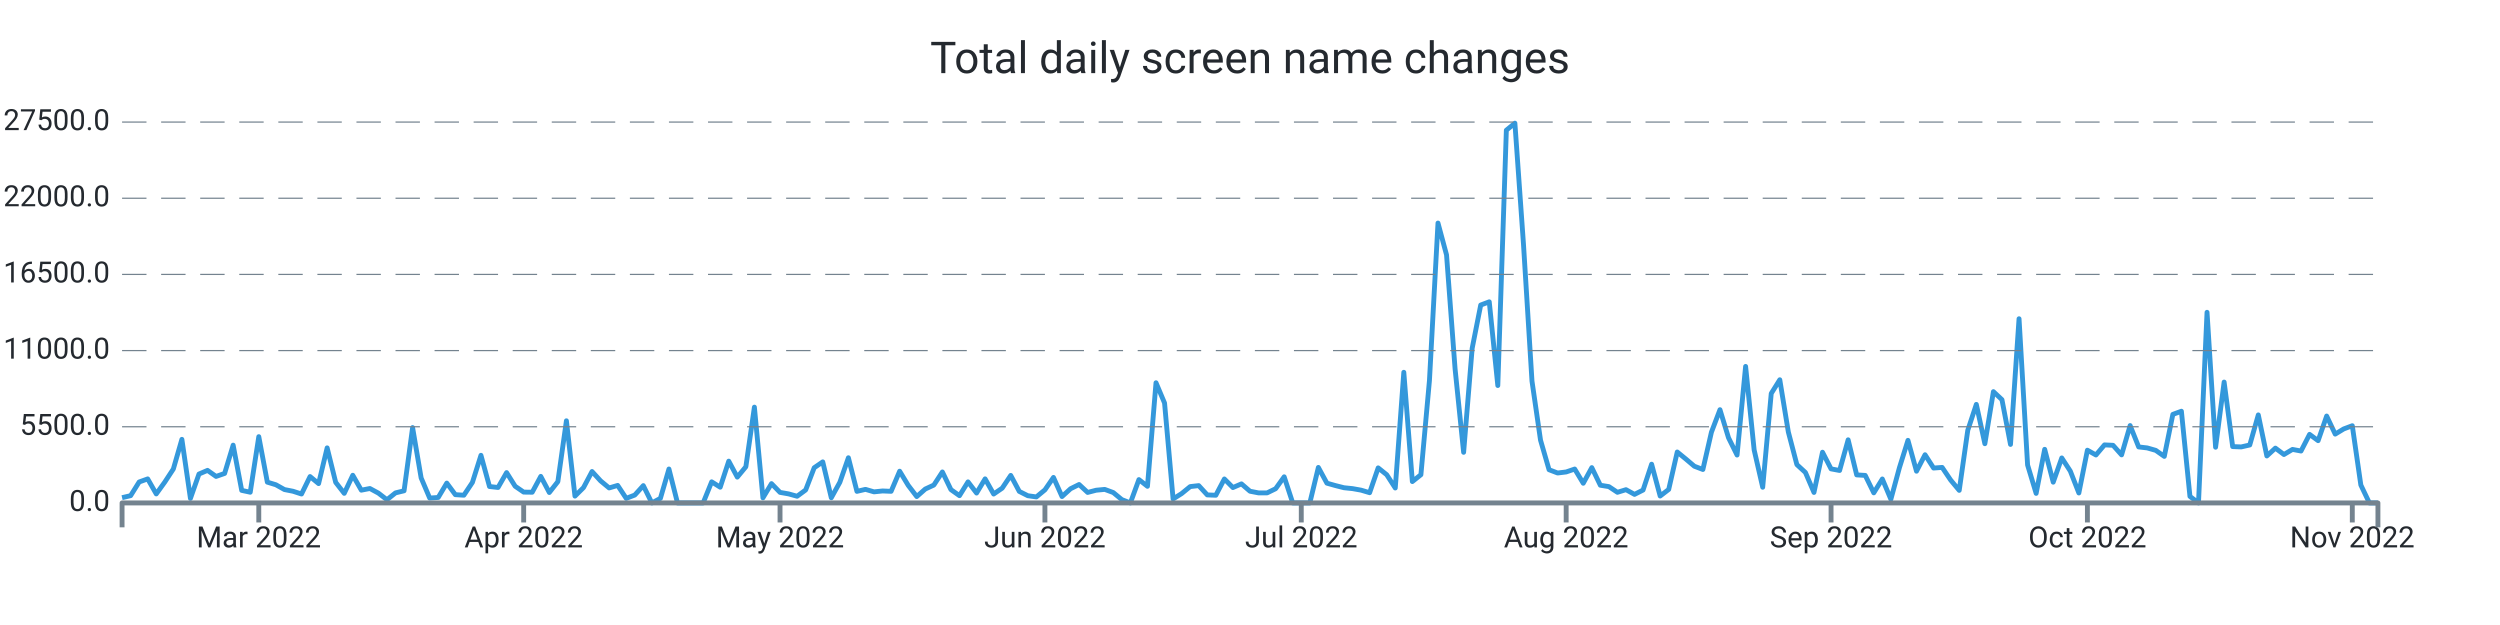
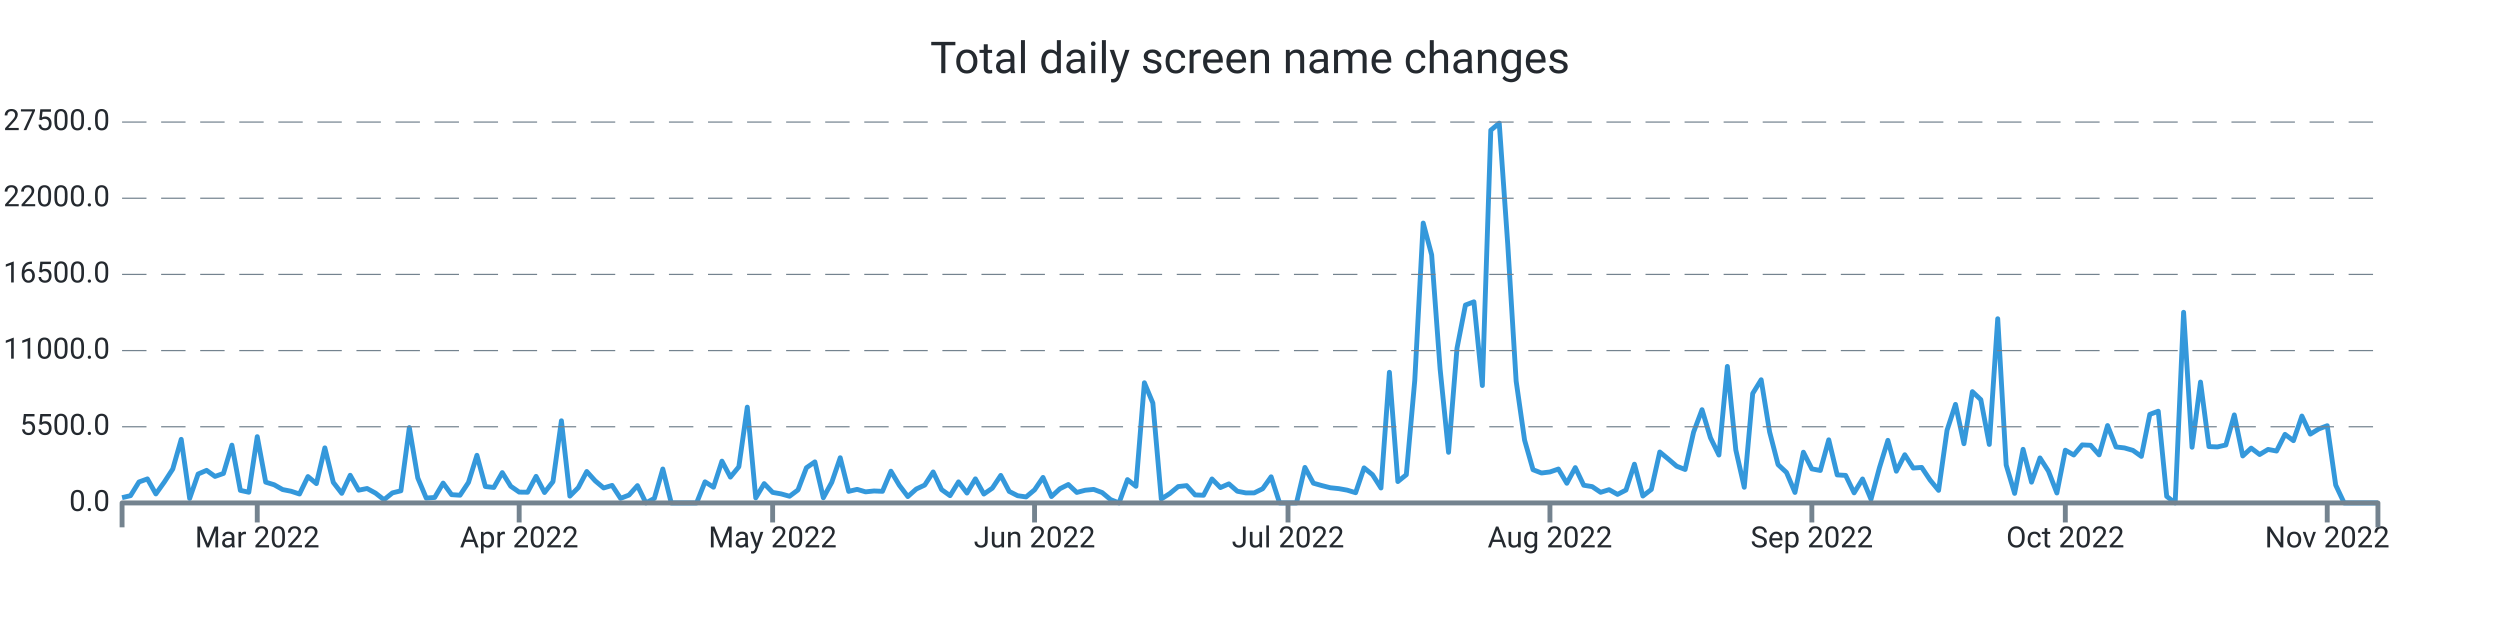
<svg xmlns="http://www.w3.org/2000/svg" width="1024.0" height="256.0" viewBox="0 0 1024.0 256.0" preserveAspectRatio="xMidYMid meet">
-   <path stroke="#3498db" stroke-linejoin="round" d="M 50.0 203.844 L 50 203.844L 53.5 203.027L 57 197.417L 60.5 196.158L 64 202.307L 67.5 197.451L 71 192.102L 74.5 179.957L 78 204.145L 81.5 194.167L 85 192.663L 88.5 195.142L 92 193.923L 95.5 182.333L 99 200.861L 102.5 201.615L 106 178.856L 109.5 197.491L 113 198.557L 116.5 200.52L 120 201.212L 123.5 202.347L 127 195.199L 130.5 198.081L 134 183.445L 137.5 197.576L 141 202.074L 144.5 194.666L 148 200.775L 151.5 200.089L 155 201.984L 158.5 204.69L 162 201.882L 165.5 201.031L 169 175.135L 172.5 195.766L 176 204.003L 179.5 203.759L 183 197.877L 186.5 202.613L 190 202.84L 193.5 197.593L 197 186.497L 200.5 199.278L 204 199.669L 207.5 193.571L 211 199.164L 214.5 201.564L 218 201.615L 221.5 195.125L 225 201.734L 228.5 197.275L 232 172.355L 235.5 203.203L 239 199.726L 242.5 193.129L 246 196.958L 249.5 199.862L 253 198.824L 256.5 204.128L 260 202.778L 263.5 198.909L 267 206L 270.5 204.128L 274 192.107L 277.5 206L 281 206L 284.5 206L 288 206L 291.5 197.355L 295 199.561L 298.5 188.885L 302 195.426L 305.5 191.189L 309 166.767L 312.5 203.918L 316 198.092L 319.5 201.683L 323 202.296L 326.5 203.266L 330 200.685L 333.5 191.586L 337 189.186L 340.5 203.884L 344 197.542L 347.5 187.496L 351 201.258L 354.5 200.441L 358 201.462L 361.5 201.099L 365 201.241L 368.5 193.004L 372 198.796L 375.5 203.391L 379 200.305L 382.5 198.682L 386 193.31L 389.5 200.549L 393 203.027L 396.5 197.377L 400 201.955L 403.5 196.141L 407 202.358L 410.5 199.947L 414 194.728L 417.5 201.28L 421 203.05L 424.5 203.538L 428 200.645L 431.5 195.557L 435 203.385L 438.5 200.191L 442 198.45L 445.5 201.7L 449 200.792L 452.5 200.458L 456 201.751L 459.5 204.644L 463 206L 466.5 196.441L 470 199.187L 473.5 156.778L 477 165.077L 480.5 204.378L 484 202.165L 487.5 199.306L 491 198.909L 494.5 202.715L 498 202.852L 501.5 196.186L 505 199.703L 508.5 198.194L 512 201.212L 515.5 201.887L 519 201.887L 522.5 200.18L 526 195.296L 529.5 206L 533 206L 536.5 206L 540 191.461L 543.5 197.905L 547 198.892L 550.5 199.777L 554 200.14L 557.5 200.764L 561 201.808L 564.5 191.648L 568 194.45L 571.5 199.885L 575 152.495L 578.5 197.247L 582 194.445L 585.5 155.864L 589 91.366L 592.5 104.39L 596 151.105L 599.5 185.266L 603 142.67L 606.5 124.948L 610 123.626L 613.5 157.907L 617 53.33L 620.5 50.454L 624 99.773L 627.5 156.097L 631 180.297L 634.5 192.402L 638 193.741L 641.5 193.316L 645 192.119L 648.5 197.945L 652 191.54L 655.5 198.756L 659 199.318L 662.5 201.649L 666 200.571L 669.5 202.5L 673 200.724L 676.5 190.133L 680 203.169L 683.5 200.475L 687 185.136L 690.5 187.995L 694 190.962L 697.5 192.3L 701 177.024L 704.5 167.811L 708 179.315L 711.5 186.384L 715 150.09L 718.5 184.296L 722 199.578L 725.5 161.168L 729 155.552L 732.5 176.933L 736 190.304L 739.5 193.526L 743 201.706L 746.5 185.226L 750 192.051L 753.5 192.709L 757 180.149L 760.5 194.518L 764 194.723L 767.5 201.865L 771 196.192L 774.5 204.502L 778 191.574L 781.5 180.365L 785 193.009L 788.5 186.259L 792 191.716L 795.5 191.455L 799 196.646L 802.5 200.849L 806 176.241L 809.5 165.639L 813 181.743L 816.5 160.42L 820 163.704L 823.5 182.033L 827 130.564L 830.5 190.468L 834 202.086L 837.5 184.041L 841 197.497L 844.5 187.569L 848 192.964L 851.5 201.921L 855 184.398L 858.5 186.361L 862 182.231L 865.5 182.396L 869 186.316L 872.5 174.306L 876 183.065L 879.5 183.468L 883 184.472L 886.5 186.934L 890 169.729L 893.5 168.441L 897 203.317L 900.5 206L 904 127.921L 907.5 183.184L 911 156.5L 914.5 182.918L 918 183.059L 921.5 182.265L 925 169.944L 928.5 186.758L 932 183.553L 935.5 186.168L 939 184.081L 942.5 184.739L 946 177.92L 949.5 180.501L 953 170.415L 956.5 177.807L 960 175.685L 963.5 174.375L 967 198.665L 970.5 206L 974 206" stroke-width="2.0" fill="none" />
+   <path stroke="#3498db" stroke-linejoin="round" d="M 50.0 203.844 L 50 203.844L 53.461 203.027L 56.921 197.417L 60.382 196.158L 63.843 202.307L 67.303 197.451L 70.764 192.102L 74.225 179.957L 77.685 204.145L 81.146 194.167L 84.607 192.663L 88.067 195.142L 91.528 193.923L 94.989 182.333L 98.449 200.861L 101.91 201.615L 105.371 178.856L 108.831 197.491L 112.292 198.557L 115.753 200.52L 119.213 201.212L 122.674 202.347L 126.135 195.199L 129.596 198.081L 133.056 183.445L 136.517 197.576L 139.978 202.074L 143.438 194.666L 146.899 200.775L 150.36 200.089L 153.82 201.984L 157.281 204.69L 160.742 201.882L 164.202 201.031L 167.663 175.135L 171.124 195.766L 174.584 204.003L 178.045 203.759L 181.506 197.877L 184.966 202.613L 188.427 202.84L 191.888 197.593L 195.348 186.497L 198.809 199.278L 202.27 199.669L 205.73 193.571L 209.191 199.164L 212.652 201.564L 216.112 201.615L 219.573 195.125L 223.034 201.734L 226.494 197.275L 229.955 172.355L 233.416 203.203L 236.876 199.726L 240.337 193.129L 243.798 196.958L 247.258 199.862L 250.719 198.824L 254.18 204.128L 257.64 202.778L 261.101 198.909L 264.562 206L 268.022 204.128L 271.483 192.107L 274.944 206L 278.404 206L 281.865 206L 285.326 206L 288.787 197.355L 292.247 199.561L 295.708 188.885L 299.169 195.426L 302.629 191.189L 306.09 166.767L 309.551 203.918L 313.011 198.092L 316.472 201.683L 319.933 202.296L 323.393 203.266L 326.854 200.685L 330.315 191.586L 333.775 189.186L 337.236 203.884L 340.697 197.542L 344.157 187.496L 347.618 201.258L 351.079 200.441L 354.539 201.462L 358 201.099L 361.461 201.241L 364.921 193.004L 368.382 198.796L 371.843 203.391L 375.303 200.305L 378.764 198.682L 382.225 193.31L 385.685 200.549L 389.146 203.027L 392.607 197.377L 396.067 201.955L 399.528 196.141L 402.989 202.358L 406.449 199.947L 409.91 194.728L 413.371 201.28L 416.831 203.05L 420.292 203.538L 423.753 200.645L 427.213 195.557L 430.674 203.385L 434.135 200.191L 437.596 198.45L 441.056 201.7L 444.517 200.792L 447.978 200.458L 451.438 201.751L 454.899 204.644L 458.36 206L 461.82 196.441L 465.281 199.187L 468.742 156.778L 472.202 165.077L 475.663 204.378L 479.124 202.165L 482.584 199.306L 486.045 198.909L 489.506 202.715L 492.966 202.852L 496.427 196.186L 499.888 199.703L 503.348 198.194L 506.809 201.212L 510.27 201.887L 513.73 201.887L 517.191 200.18L 520.652 195.296L 524.112 206L 527.573 206L 531.034 206L 534.494 191.461L 537.955 197.905L 541.416 198.892L 544.876 199.777L 548.337 200.14L 551.798 200.764L 555.258 201.808L 558.719 191.648L 562.18 194.45L 565.64 199.885L 569.101 152.495L 572.562 197.247L 576.022 194.445L 579.483 155.864L 582.944 91.366L 586.404 104.39L 589.865 151.105L 593.326 185.266L 596.787 142.67L 600.247 124.948L 603.708 123.626L 607.169 157.907L 610.629 53.33L 614.09 50.454L 617.551 99.773L 621.011 156.097L 624.472 180.297L 627.933 192.402L 631.393 193.741L 634.854 193.316L 638.315 192.119L 641.775 197.945L 645.236 191.54L 648.697 198.756L 652.157 199.318L 655.618 201.649L 659.079 200.571L 662.539 202.5L 666 200.724L 669.461 190.133L 672.921 203.169L 676.382 200.475L 679.843 185.136L 683.303 187.995L 686.764 190.962L 690.225 192.3L 693.685 177.024L 697.146 167.811L 700.607 179.315L 704.067 186.384L 707.528 150.09L 710.989 184.296L 714.449 199.578L 717.91 161.168L 721.371 155.552L 724.831 176.933L 728.292 190.304L 731.753 193.526L 735.213 201.706L 738.674 185.226L 742.135 192.051L 745.596 192.709L 749.056 180.149L 752.517 194.518L 755.978 194.723L 759.438 201.865L 762.899 196.192L 766.36 204.502L 769.82 191.574L 773.281 180.365L 776.742 193.009L 780.202 186.259L 783.663 191.716L 787.124 191.455L 790.584 196.646L 794.045 200.849L 797.506 176.241L 800.966 165.639L 804.427 181.743L 807.888 160.42L 811.348 163.704L 814.809 182.033L 818.27 130.564L 821.73 190.468L 825.191 202.086L 828.652 184.041L 832.112 197.497L 835.573 187.569L 839.034 192.964L 842.494 201.921L 845.955 184.398L 849.416 186.361L 852.876 182.231L 856.337 182.396L 859.798 186.316L 863.258 174.306L 866.719 183.065L 870.18 183.468L 873.64 184.472L 877.101 186.934L 880.562 169.729L 884.022 168.441L 887.483 203.317L 890.944 206L 894.404 127.921L 897.865 183.184L 901.326 156.5L 904.787 182.918L 908.247 183.059L 911.708 182.265L 915.169 169.944L 918.629 186.758L 922.09 183.553L 925.551 186.168L 929.011 184.081L 932.472 184.739L 935.933 177.92L 939.393 180.501L 942.854 170.415L 946.315 177.807L 949.775 175.685L 953.236 174.375L 956.697 198.665L 960.157 206L 963.618 206L 967.079 206L 970.539 206L 974 206" stroke-width="2.0" fill="none" />
  <text x="45.0" font-family="-apple-system, system-ui, BlinkMacSystemFont, Roboto" y="50.0" dominant-baseline="middle" text-anchor="end" font-size="12" fill="#24292f">27500.0</text>
  <path stroke="#74838f" stroke-dasharray="10 6" stroke-width="0.5" d="M 50.0 50.0 L 974.0 50.0" />
  <text x="45.0" font-family="-apple-system, system-ui, BlinkMacSystemFont, Roboto" y="81.2" dominant-baseline="middle" text-anchor="end" font-size="12" fill="#24292f">22000.0</text>
  <path stroke="#74838f" stroke-dasharray="10 6" stroke-width="0.5" d="M 50.0 81.2 L 974.0 81.2" />
  <text x="45.0" font-family="-apple-system, system-ui, BlinkMacSystemFont, Roboto" y="112.4" dominant-baseline="middle" text-anchor="end" font-size="12" fill="#24292f">16500.0</text>
  <path stroke="#74838f" stroke-dasharray="10 6" stroke-width="0.5" d="M 50.0 112.4 L 974.0 112.4" />
  <text x="45.0" font-family="-apple-system, system-ui, BlinkMacSystemFont, Roboto" y="143.6" dominant-baseline="middle" text-anchor="end" font-size="12" fill="#24292f">11000.0</text>
  <path stroke="#74838f" stroke-dasharray="10 6" stroke-width="0.5" d="M 50.0 143.6 L 974.0 143.6" />
  <text x="45.0" font-family="-apple-system, system-ui, BlinkMacSystemFont, Roboto" y="174.8" dominant-baseline="middle" text-anchor="end" font-size="12" fill="#24292f">5500.0</text>
  <path stroke="#74838f" stroke-dasharray="10 6" stroke-width="0.5" d="M 50.0 174.8 L 974.0 174.8" />
  <text x="45.0" font-family="-apple-system, system-ui, BlinkMacSystemFont, Roboto" y="206.0" dominant-baseline="middle" text-anchor="end" font-size="12" fill="#24292f">0.0</text>
-   <path stroke="#74838f" stroke-width="2.0" d="M 106.0 206.0 L 106.0 214.0" />
-   <text x="106.0" font-family="-apple-system, system-ui, BlinkMacSystemFont, Roboto" y="216.0" dominant-baseline="hanging" text-anchor="middle" font-size="12" fill="#24292f">Mar 2022</text>
-   <path stroke="#74838f" stroke-width="2.0" d="M 214.5 206.0 L 214.5 214.0" />
-   <text x="214.5" font-family="-apple-system, system-ui, BlinkMacSystemFont, Roboto" y="216.0" dominant-baseline="hanging" text-anchor="middle" font-size="12" fill="#24292f">Apr 2022</text>
-   <path stroke="#74838f" stroke-width="2.0" d="M 319.5 206.0 L 319.5 214.0" />
-   <text x="319.5" font-family="-apple-system, system-ui, BlinkMacSystemFont, Roboto" y="216.0" dominant-baseline="hanging" text-anchor="middle" font-size="12" fill="#24292f">May 2022</text>
-   <path stroke="#74838f" stroke-width="2.0" d="M 428.0 206.0 L 428.0 214.0" />
-   <text x="428.0" font-family="-apple-system, system-ui, BlinkMacSystemFont, Roboto" y="216.0" dominant-baseline="hanging" text-anchor="middle" font-size="12" fill="#24292f">Jun 2022</text>
-   <path stroke="#74838f" stroke-width="2.0" d="M 533.0 206.0 L 533.0 214.0" />
-   <text x="533.0" font-family="-apple-system, system-ui, BlinkMacSystemFont, Roboto" y="216.0" dominant-baseline="hanging" text-anchor="middle" font-size="12" fill="#24292f">Jul 2022</text>
-   <path stroke="#74838f" stroke-width="2.0" d="M 641.5 206.0 L 641.5 214.0" />
-   <text x="641.5" font-family="-apple-system, system-ui, BlinkMacSystemFont, Roboto" y="216.0" dominant-baseline="hanging" text-anchor="middle" font-size="12" fill="#24292f">Aug 2022</text>
-   <path stroke="#74838f" stroke-width="2.0" d="M 750.0 206.0 L 750.0 214.0" />
-   <text x="750.0" font-family="-apple-system, system-ui, BlinkMacSystemFont, Roboto" y="216.0" dominant-baseline="hanging" text-anchor="middle" font-size="12" fill="#24292f">Sep 2022</text>
-   <path stroke="#74838f" stroke-width="2.0" d="M 855.0 206.0 L 855.0 214.0" />
-   <text x="855.0" font-family="-apple-system, system-ui, BlinkMacSystemFont, Roboto" y="216.0" dominant-baseline="hanging" text-anchor="middle" font-size="12" fill="#24292f">Oct 2022</text>
-   <path stroke="#74838f" stroke-width="2.0" d="M 963.5 206.0 L 963.5 214.0" />
-   <text x="963.5" font-family="-apple-system, system-ui, BlinkMacSystemFont, Roboto" y="216.0" dominant-baseline="hanging" text-anchor="middle" font-size="12" fill="#24292f">Nov 2022</text>
+   <path stroke="#74838f" stroke-width="2.0" d="M 105.371 206.0 L 105.371 214.0" />
+   <text x="105.371" font-family="-apple-system, system-ui, BlinkMacSystemFont, Roboto" y="216.0" dominant-baseline="hanging" text-anchor="middle" font-size="12" fill="#24292f">Mar 2022</text>
+   <path stroke="#74838f" stroke-width="2.0" d="M 212.652 206.0 L 212.652 214.0" />
+   <text x="212.652" font-family="-apple-system, system-ui, BlinkMacSystemFont, Roboto" y="216.0" dominant-baseline="hanging" text-anchor="middle" font-size="12" fill="#24292f">Apr 2022</text>
+   <path stroke="#74838f" stroke-width="2.0" d="M 316.472 206.0 L 316.472 214.0" />
+   <text x="316.472" font-family="-apple-system, system-ui, BlinkMacSystemFont, Roboto" y="216.0" dominant-baseline="hanging" text-anchor="middle" font-size="12" fill="#24292f">May 2022</text>
+   <path stroke="#74838f" stroke-width="2.0" d="M 423.753 206.0 L 423.753 214.0" />
+   <text x="423.753" font-family="-apple-system, system-ui, BlinkMacSystemFont, Roboto" y="216.0" dominant-baseline="hanging" text-anchor="middle" font-size="12" fill="#24292f">Jun 2022</text>
+   <path stroke="#74838f" stroke-width="2.0" d="M 527.573 206.0 L 527.573 214.0" />
+   <text x="527.573" font-family="-apple-system, system-ui, BlinkMacSystemFont, Roboto" y="216.0" dominant-baseline="hanging" text-anchor="middle" font-size="12" fill="#24292f">Jul 2022</text>
+   <path stroke="#74838f" stroke-width="2.0" d="M 634.854 206.0 L 634.854 214.0" />
+   <text x="634.854" font-family="-apple-system, system-ui, BlinkMacSystemFont, Roboto" y="216.0" dominant-baseline="hanging" text-anchor="middle" font-size="12" fill="#24292f">Aug 2022</text>
+   <path stroke="#74838f" stroke-width="2.0" d="M 742.135 206.0 L 742.135 214.0" />
+   <text x="742.135" font-family="-apple-system, system-ui, BlinkMacSystemFont, Roboto" y="216.0" dominant-baseline="hanging" text-anchor="middle" font-size="12" fill="#24292f">Sep 2022</text>
+   <path stroke="#74838f" stroke-width="2.0" d="M 845.955 206.0 L 845.955 214.0" />
+   <text x="845.955" font-family="-apple-system, system-ui, BlinkMacSystemFont, Roboto" y="216.0" dominant-baseline="hanging" text-anchor="middle" font-size="12" fill="#24292f">Oct 2022</text>
+   <path stroke="#74838f" stroke-width="2.0" d="M 953.236 206.0 L 953.236 214.0" />
+   <text x="953.236" font-family="-apple-system, system-ui, BlinkMacSystemFont, Roboto" y="216.0" dominant-baseline="hanging" text-anchor="middle" font-size="12" fill="#24292f">Nov 2022</text>
  <path stroke="#74838f" stroke-linejoin="round" stroke-width="2.0" d="M 50.0 216.0 L 50.0 206.0 L 974.0 206.0 L 974.0 216.0" fill="none" />
  <text x="512.0" y="25.0" font-family="-apple-system, system-ui, BlinkMacSystemFont, Roboto" dominant-baseline="middle" text-anchor="middle" font-size="18" fill="#24292f">Total daily screen name changes</text>
</svg>
